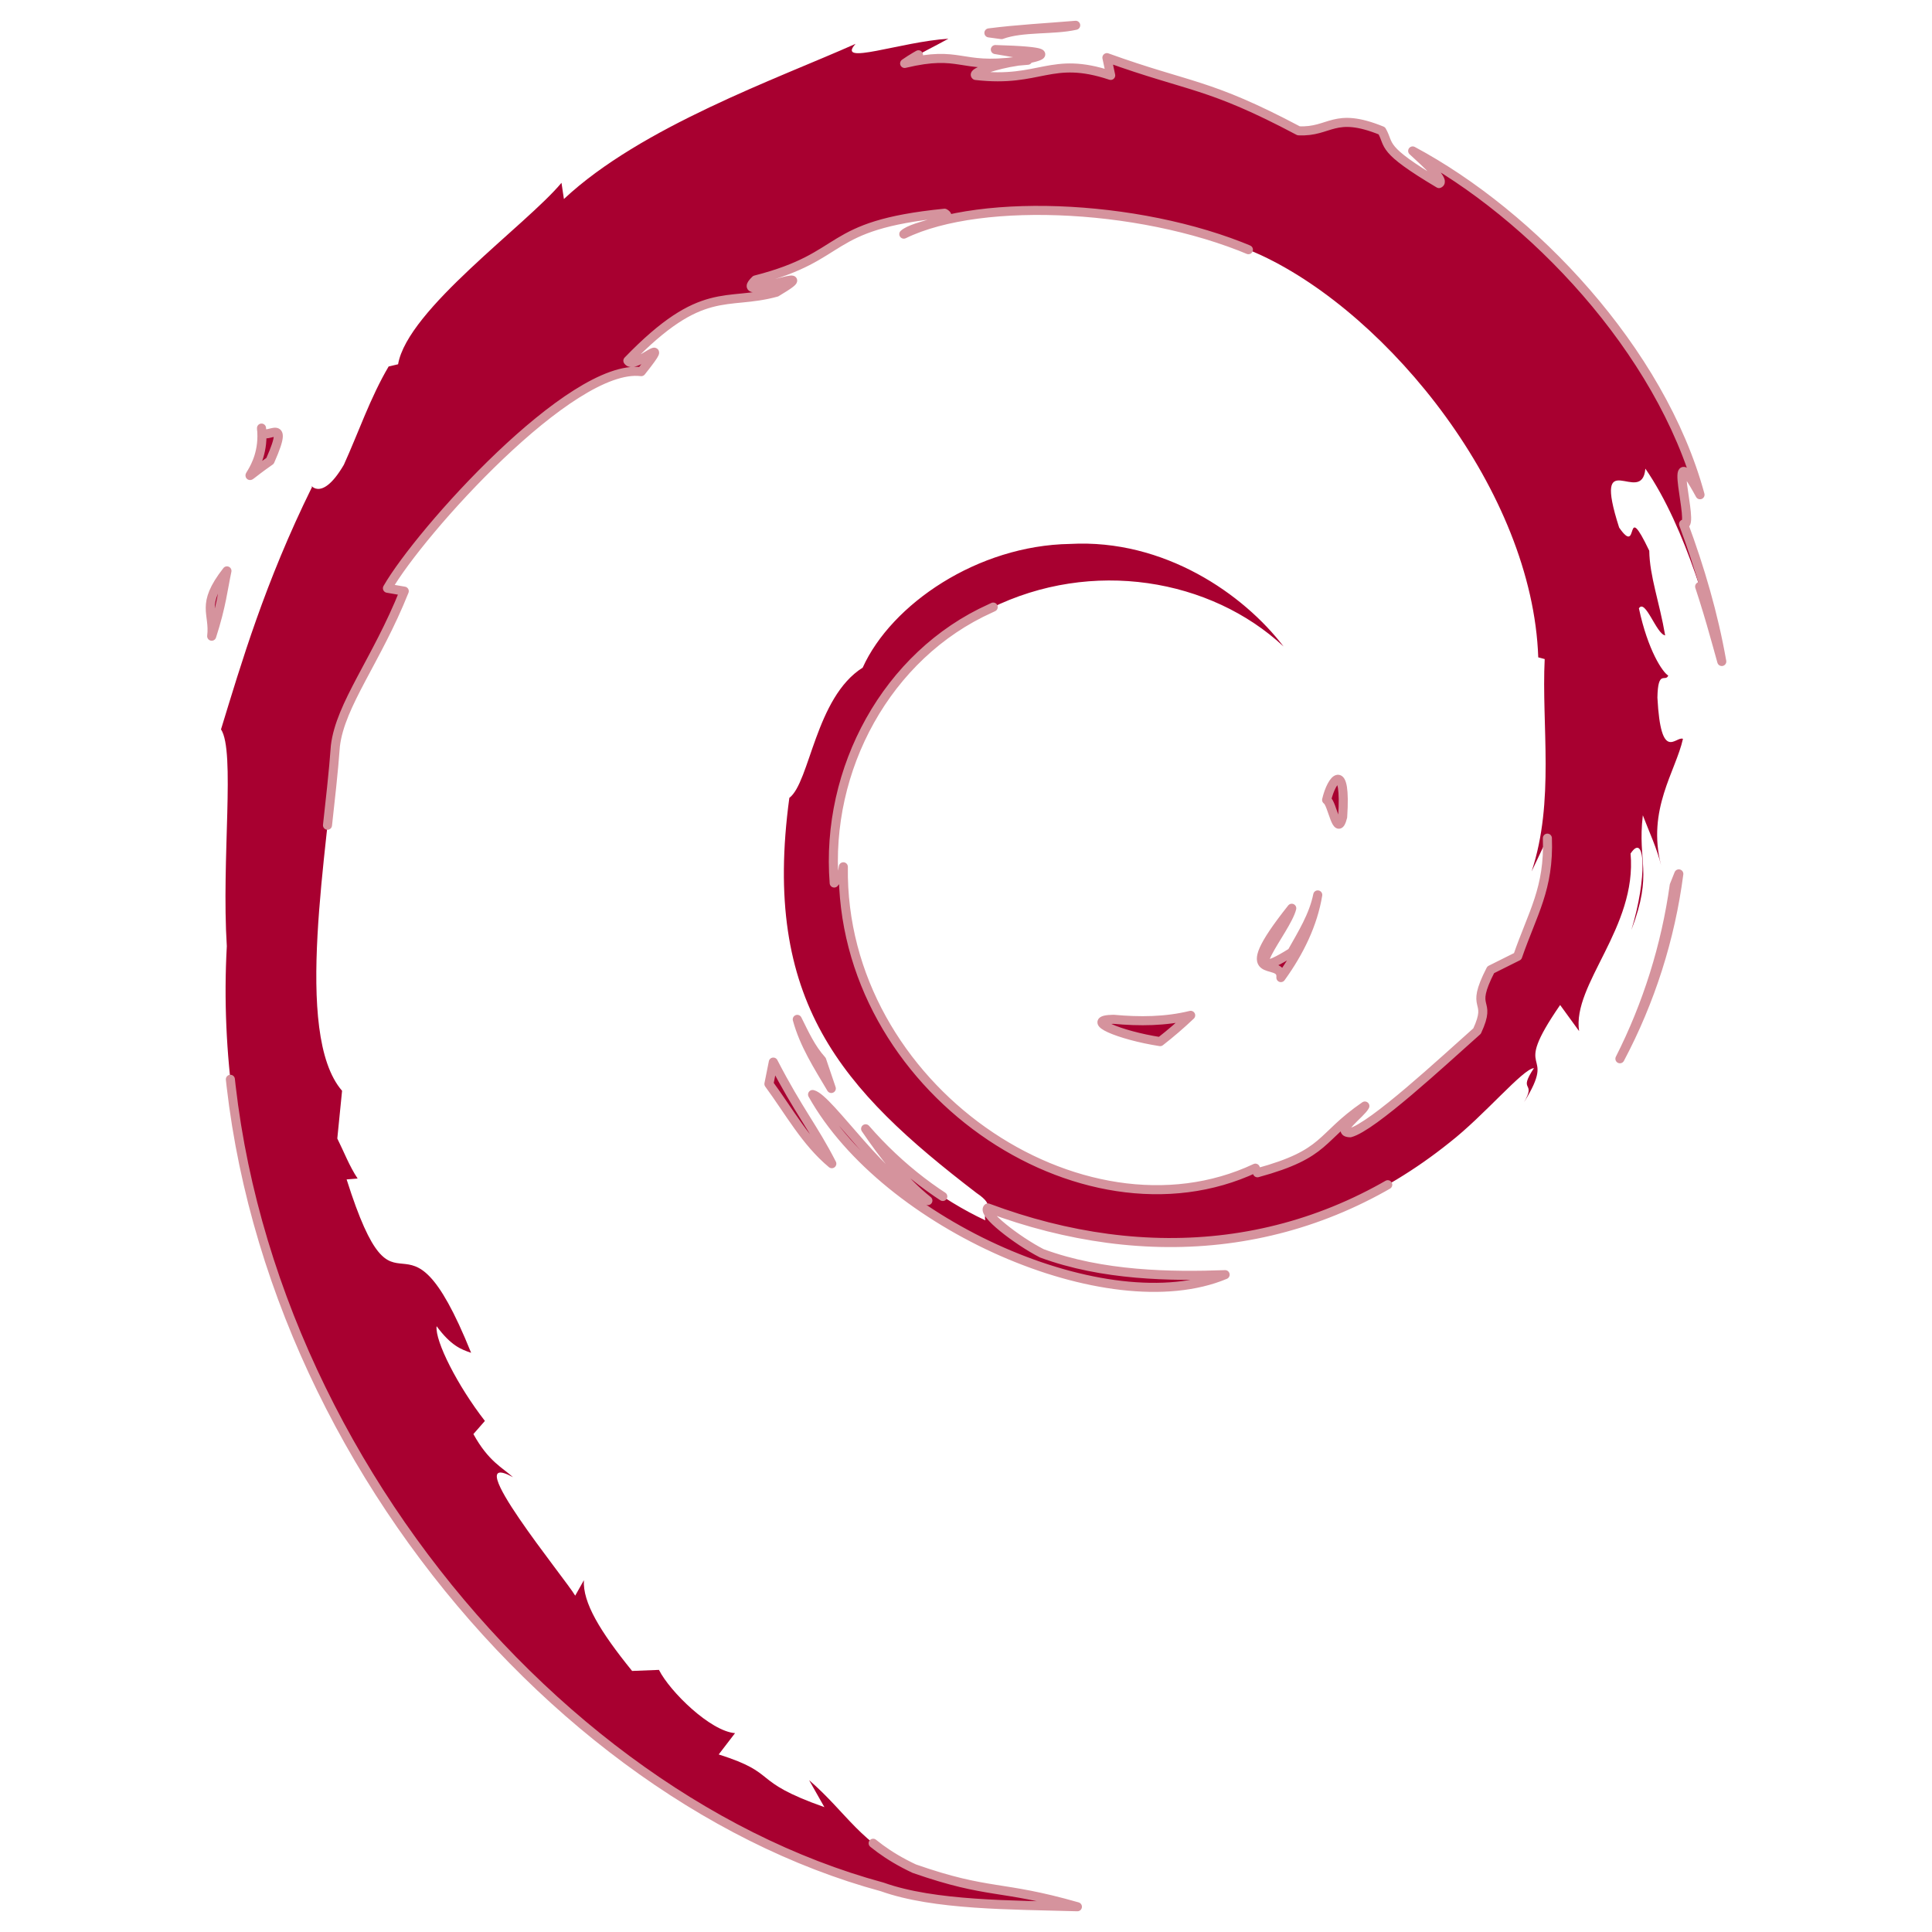
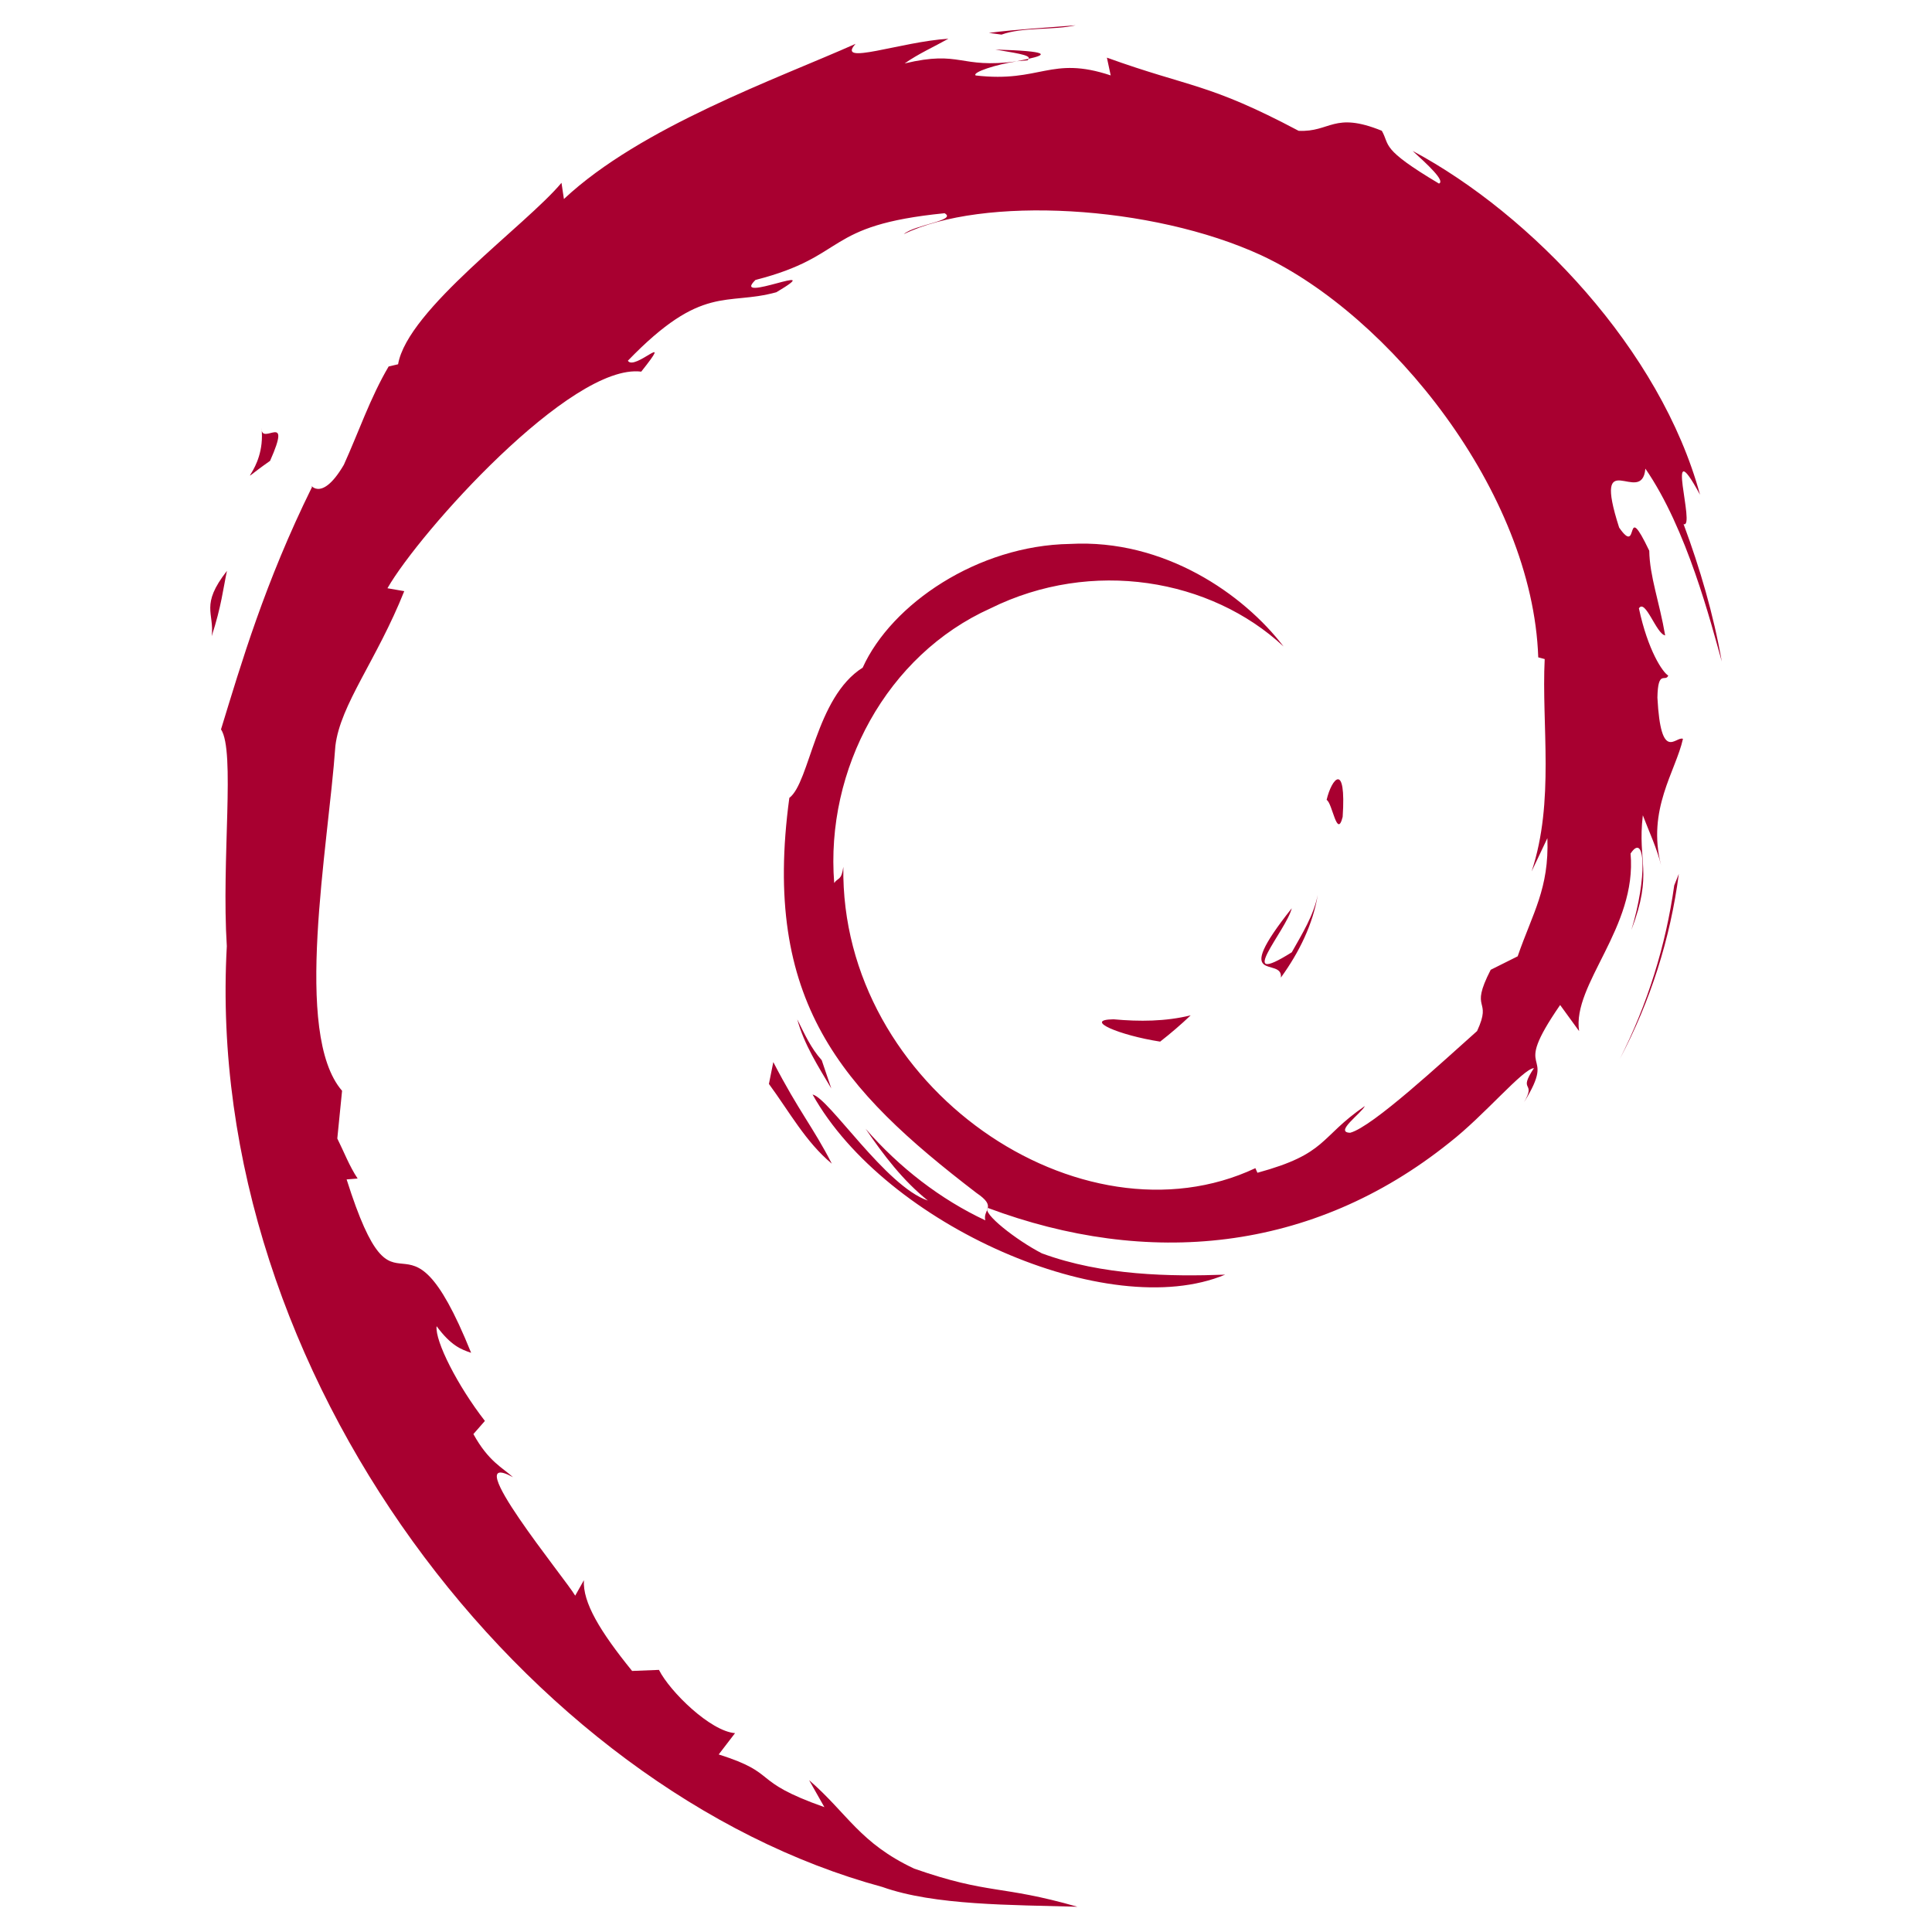
<svg xmlns="http://www.w3.org/2000/svg" viewBox="0 0 24 24" role="img" aria-label="Debian">
-   <style>@keyframes tss_debian_al{0%{opacity:0}4%,93%{opacity:1}99%,100%{opacity:0}}.tss_debian_al{animation:tss_debian_al 3.6s linear infinite}@keyframes tss_debian_fl{0%,42%{fill-opacity:.25}58%,100%{fill-opacity:1}}.tss_debian_fl{animation:tss_debian_fl 3.6s cubic-bezier(.22,1,.36,1) infinite}@keyframes tss_debian_tr{0%{stroke-dashoffset:100;stroke-opacity:1}44%{stroke-dashoffset:0;stroke-opacity:1}54%{stroke-opacity:1}64%,100%{stroke-opacity:0}}.tss_debian_tr{stroke-dasharray:100;animation:tss_debian_tr 3.6s cubic-bezier(.4,0,.2,1) infinite}@media (prefers-reduced-motion: reduce){.tss_debian_al,.tss_debian_fl,.tss_debian_tr{animation:none!important}.tss_debian_al{opacity:1!important}.tss_debian_fl{fill-opacity:1!important}.tss_debian_tr{stroke-opacity:0!important}}</style>
+   <style>@keyframes tss_debian_al{0%{opacity:0}5%,94%{opacity:1}99%,100%{opacity:0}}.tss_debian_al{animation:tss_debian_al 3.6s linear infinite}@keyframes tss_debian_mv{0%{transform:rotate(-30deg) scale(0.9)}42%{transform:rotate(6deg) scale(1.05)}56%,100%{transform:rotate(0) scale(1)}}.tss_debian_mv{transform-box:fill-box;transform-origin:50% 50%;animation:tss_debian_mv 3.6s cubic-bezier(.22,1,.36,1) infinite}@media (prefers-reduced-motion: reduce){.tss_debian_al,.tss_debian_mv{animation:none!important}.tss_debian_al{opacity:1!important}.tss_debian_mv{transform:none!important}}</style>
  <g class="tss_debian_al">
-     <g class="tss_debian_fl">
+     <g class="tss_debian_mv">
      <g transform="translate(0 0) scale(0.1875)">
        <path fill="#A80030" d="M73.776 67.531c-2.065.028.391 1.063 3.087 1.479a27.453 27.453 0 002.023-1.741c-1.679.41-3.387.419-5.11.262m11.086-2.763c1.229-1.697 2.127-3.556 2.442-5.478-.276 1.369-1.019 2.553-1.72 3.801-3.86 2.431-.363-1.443-.002-2.916-4.15 5.225-.57 3.133-.72 4.593m4.093-10.648c.249-3.72-.733-2.544-1.063-1.125.384.201.69 2.622 1.063 1.125M65.944 3.283c1.102.198 2.381.35 2.202.612 1.206-.263 1.48-.506-2.202-.612m2.202.613l-.779.161.725-.064.054-.097m34.372 51.634c.123 3.34-.978 4.961-1.969 7.829l-1.786.892c-1.46 2.838.142 1.802-.903 4.059-2.281 2.027-6.921 6.345-8.406 6.738-1.084-.023.734-1.278.972-1.771-3.052 2.098-2.449 3.147-7.118 4.422l-.136-.305c-11.516 5.417-27.51-5.318-27.299-19.966-.123.931-.349.697-.605 1.074-.594-7.537 3.481-15.107 10.353-18.196 6.722-3.329 14.602-1.963 19.417 2.524-2.644-3.465-7.909-7.137-14.148-6.793-6.111.097-11.828 3.98-13.735 8.196-3.132 1.972-3.495 7.6-4.859 8.628-1.835 13.491 3.453 19.318 12.398 26.175 1.407.949.396 1.093.587 1.815-2.972-1.392-5.694-3.493-7.931-6.065 1.186 1.739 2.468 3.429 4.125 4.756-2.803-.949-6.546-6.79-7.64-7.028 4.832 8.649 19.599 15.169 27.333 11.935-3.579.131-8.124.073-12.145-1.413-1.688-.869-3.984-2.669-3.574-3.007 10.553 3.944 21.456 2.988 30.586-4.333 2.323-1.81 4.861-4.887 5.594-4.93-1.105 1.661.188.8-.66 2.266 2.316-3.733-1.005-1.521 2.394-6.448l1.256 1.729c-.467-3.098 3.848-6.861 3.41-11.762.99-1.499 1.104 1.612.054 5.061 1.457-3.825.384-4.44.759-7.597.404 1.062.935 2.188 1.208 3.308-.95-3.696.975-6.226 1.45-8.373-.467-.208-1.464 1.634-1.692-2.732.034-1.896.528-.993.718-1.46-.373-.215-1.349-1.668-1.944-4.456.431-.655 1.151 1.698 1.739 1.795-.378-2.217-1.028-3.907-1.053-5.609-1.713-3.579-.606.478-1.996-1.536-1.823-5.687 1.513-1.32 1.738-3.903 2.763 4.003 4.339 10.208 5.062 12.777-.552-3.133-1.443-6.168-2.532-9.105.839.354-1.352-6.446 1.091-1.943-2.609-9.6-11.166-18.569-19.038-22.778.962.881 2.179 1.989 1.743 2.162-3.915-2.331-3.227-2.513-3.787-3.498-3.19-1.297-3.399.104-5.511.003-6.012-3.188-7.171-2.85-12.703-4.848l.252 1.177c-3.984-1.327-4.641.503-8.945.004-.263-.205 1.379-.74 2.73-.937-3.85.508-3.67-.759-7.438.14.929-.651 1.909-1.082 2.9-1.637-3.139.191-7.495 1.828-6.151.339-5.121 2.286-14.218 5.493-19.322 10.28l-.161-1.073c-2.339 2.809-10.2 8.387-10.826 12.022l-.625.146c-1.218 2.06-2.004 4.396-2.97 6.517-1.592 2.713-2.334 1.044-2.107 1.469-3.132 6.349-4.687 11.683-6.03 16.057.958 1.432.022 8.614.385 14.364-1.572 28.394 19.928 55.962 43.43 62.329 3.445 1.23 8.567 1.184 12.924 1.311-5.141-1.471-5.806-.778-10.813-2.525-3.614-1.701-4.405-3.644-6.964-5.864l1.014 1.79c-5.019-1.775-2.918-2.198-7.002-3.491l1.083-1.412c-1.627-.123-4.309-2.74-5.042-4.191l-1.779.07c-2.138-2.638-3.277-4.538-3.194-6.011l-.575 1.024c-.652-1.119-7.865-9.893-4.123-7.85-.696-.637-1.62-1.035-2.622-2.856l.762-.871c-1.802-2.316-3.315-5.287-3.2-6.276.96 1.298 1.627 1.54 2.287 1.763-4.548-11.285-4.803-.622-8.248-11.487l.729-.059c-.559-.842-.898-1.756-1.347-2.652l.316-3.161c-3.274-3.786-.916-16.098-.443-22.851.328-2.746 2.733-5.669 4.563-10.252l-1.114-.192c2.131-3.717 12.167-14.928 16.815-14.351 2.251-2.829-.446-.011-.886-.723 4.945-5.119 6.5-3.617 9.838-4.537 3.6-2.137-3.089.833-1.383-.815 6.223-1.589 4.41-3.613 12.528-4.42.857.487-1.987.752-2.701 1.385 5.185-2.536 16.408-1.959 23.697 1.408 8.458 3.952 17.961 15.638 18.336 26.631l.427.114c-.216 4.37.669 9.424-.865 14.066l1.043-2.201M51.233 70.366l-.29 1.448c1.357 1.845 2.435 3.843 4.167 5.283-1.246-2.434-2.173-3.44-3.877-6.731m3.208-.126c-.718-.795-1.144-1.751-1.62-2.704.456 1.675 1.388 3.114 2.255 4.578l-.635-1.874m56.785-12.343l-.304.762a36.72 36.72 0 01-3.599 11.487 36.107 36.107 0 003.903-12.249M66.353 2.293c1.396-.513 3.433-.281 4.914-.617-1.93.162-3.852.259-5.75.503l.836.114M17.326 28.362c.322 2.979-2.242 4.135.567 2.171 1.506-3.39-.588-.935-.567-2.171M14.025 42.15c.646-1.986.764-3.18 1.011-4.328-1.788 2.285-.823 2.773-1.011 4.328" />
      </g>
    </g>
-     <path class="tss_debian_tr" pathLength="100" fill="none" stroke="#D5939D" stroke-width=".6" stroke-linecap="round" stroke-linejoin="round" transform="translate(0 0) scale(0.1875)" d="M73.776 67.531c-2.065.028.391 1.063 3.087 1.479a27.453 27.453 0 002.023-1.741c-1.679.41-3.387.419-5.11.262m11.086-2.763c1.229-1.697 2.127-3.556 2.442-5.478-.276 1.369-1.019 2.553-1.72 3.801-3.86 2.431-.363-1.443-.002-2.916-4.15 5.225-.57 3.133-.72 4.593m4.093-10.648c.249-3.72-.733-2.544-1.063-1.125.384.201.69 2.622 1.063 1.125M65.944 3.283c1.102.198 2.381.35 2.202.612 1.206-.263 1.48-.506-2.202-.612m2.202.613l-.779.161.725-.064.054-.097m34.372 51.634c.123 3.34-.978 4.961-1.969 7.829l-1.786.892c-1.46 2.838.142 1.802-.903 4.059-2.281 2.027-6.921 6.345-8.406 6.738-1.084-.023.734-1.278.972-1.771-3.052 2.098-2.449 3.147-7.118 4.422l-.136-.305c-11.516 5.417-27.51-5.318-27.299-19.966-.123.931-.349.697-.605 1.074-.594-7.537 3.481-15.107 10.353-18.196 6.722-3.329 14.602-1.963 19.417 2.524-2.644-3.465-7.909-7.137-14.148-6.793-6.111.097-11.828 3.98-13.735 8.196-3.132 1.972-3.495 7.6-4.859 8.628-1.835 13.491 3.453 19.318 12.398 26.175 1.407.949.396 1.093.587 1.815-2.972-1.392-5.694-3.493-7.931-6.065 1.186 1.739 2.468 3.429 4.125 4.756-2.803-.949-6.546-6.79-7.64-7.028 4.832 8.649 19.599 15.169 27.333 11.935-3.579.131-8.124.073-12.145-1.413-1.688-.869-3.984-2.669-3.574-3.007 10.553 3.944 21.456 2.988 30.586-4.333 2.323-1.81 4.861-4.887 5.594-4.93-1.105 1.661.188.8-.66 2.266 2.316-3.733-1.005-1.521 2.394-6.448l1.256 1.729c-.467-3.098 3.848-6.861 3.41-11.762.99-1.499 1.104 1.612.054 5.061 1.457-3.825.384-4.44.759-7.597.404 1.062.935 2.188 1.208 3.308-.95-3.696.975-6.226 1.45-8.373-.467-.208-1.464 1.634-1.692-2.732.034-1.896.528-.993.718-1.46-.373-.215-1.349-1.668-1.944-4.456.431-.655 1.151 1.698 1.739 1.795-.378-2.217-1.028-3.907-1.053-5.609-1.713-3.579-.606.478-1.996-1.536-1.823-5.687 1.513-1.32 1.738-3.903 2.763 4.003 4.339 10.208 5.062 12.777-.552-3.133-1.443-6.168-2.532-9.105.839.354-1.352-6.446 1.091-1.943-2.609-9.6-11.166-18.569-19.038-22.778.962.881 2.179 1.989 1.743 2.162-3.915-2.331-3.227-2.513-3.787-3.498-3.19-1.297-3.399.104-5.511.003-6.012-3.188-7.171-2.85-12.703-4.848l.252 1.177c-3.984-1.327-4.641.503-8.945.004-.263-.205 1.379-.74 2.73-.937-3.85.508-3.67-.759-7.438.14.929-.651 1.909-1.082 2.9-1.637-3.139.191-7.495 1.828-6.151.339-5.121 2.286-14.218 5.493-19.322 10.28l-.161-1.073c-2.339 2.809-10.2 8.387-10.826 12.022l-.625.146c-1.218 2.06-2.004 4.396-2.97 6.517-1.592 2.713-2.334 1.044-2.107 1.469-3.132 6.349-4.687 11.683-6.03 16.057.958 1.432.022 8.614.385 14.364-1.572 28.394 19.928 55.962 43.43 62.329 3.445 1.23 8.567 1.184 12.924 1.311-5.141-1.471-5.806-.778-10.813-2.525-3.614-1.701-4.405-3.644-6.964-5.864l1.014 1.79c-5.019-1.775-2.918-2.198-7.002-3.491l1.083-1.412c-1.627-.123-4.309-2.74-5.042-4.191l-1.779.07c-2.138-2.638-3.277-4.538-3.194-6.011l-.575 1.024c-.652-1.119-7.865-9.893-4.123-7.85-.696-.637-1.62-1.035-2.622-2.856l.762-.871c-1.802-2.316-3.315-5.287-3.2-6.276.96 1.298 1.627 1.54 2.287 1.763-4.548-11.285-4.803-.622-8.248-11.487l.729-.059c-.559-.842-.898-1.756-1.347-2.652l.316-3.161c-3.274-3.786-.916-16.098-.443-22.851.328-2.746 2.733-5.669 4.563-10.252l-1.114-.192c2.131-3.717 12.167-14.928 16.815-14.351 2.251-2.829-.446-.011-.886-.723 4.945-5.119 6.5-3.617 9.838-4.537 3.6-2.137-3.089.833-1.383-.815 6.223-1.589 4.41-3.613 12.528-4.42.857.487-1.987.752-2.701 1.385 5.185-2.536 16.408-1.959 23.697 1.408 8.458 3.952 17.961 15.638 18.336 26.631l.427.114c-.216 4.37.669 9.424-.865 14.066l1.043-2.201M51.233 70.366l-.29 1.448c1.357 1.845 2.435 3.843 4.167 5.283-1.246-2.434-2.173-3.44-3.877-6.731m3.208-.126c-.718-.795-1.144-1.751-1.62-2.704.456 1.675 1.388 3.114 2.255 4.578l-.635-1.874m56.785-12.343l-.304.762a36.72 36.72 0 01-3.599 11.487 36.107 36.107 0 003.903-12.249M66.353 2.293c1.396-.513 3.433-.281 4.914-.617-1.93.162-3.852.259-5.75.503l.836.114M17.326 28.362c.322 2.979-2.242 4.135.567 2.171 1.506-3.39-.588-.935-.567-2.171M14.025 42.15c.646-1.986.764-3.18 1.011-4.328-1.788 2.285-.823 2.773-1.011 4.328" />
  </g>
</svg>
